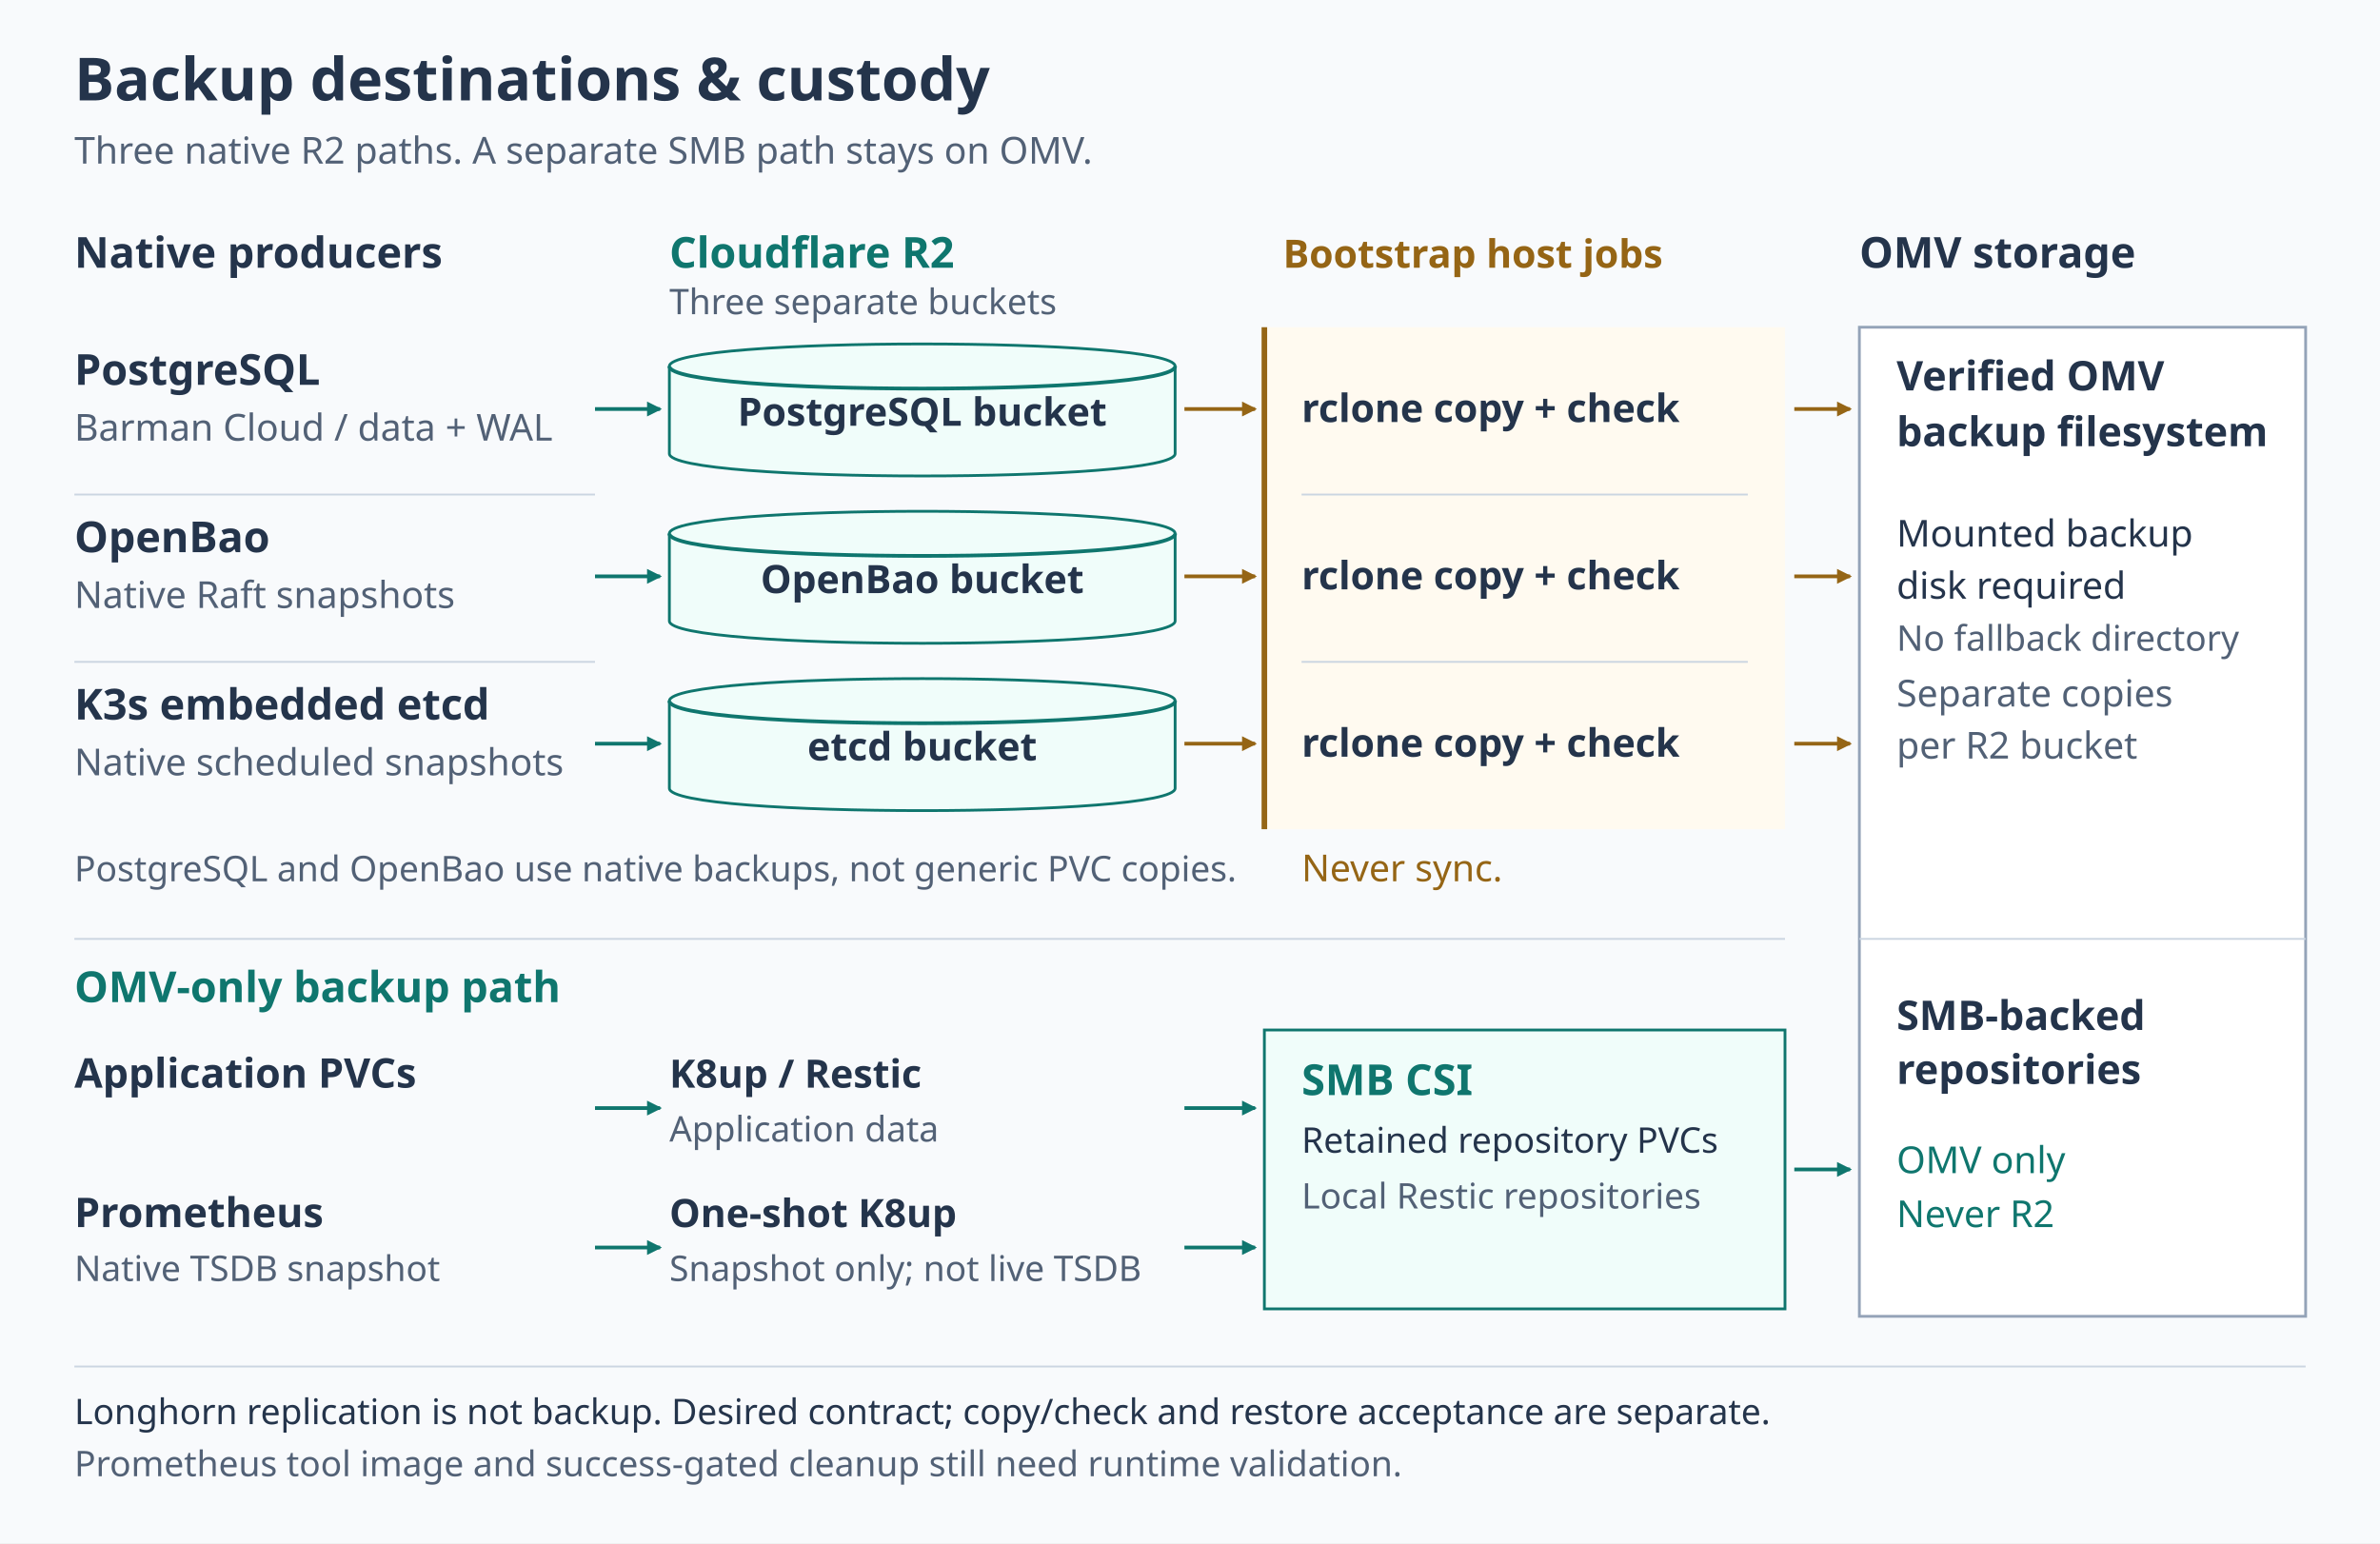
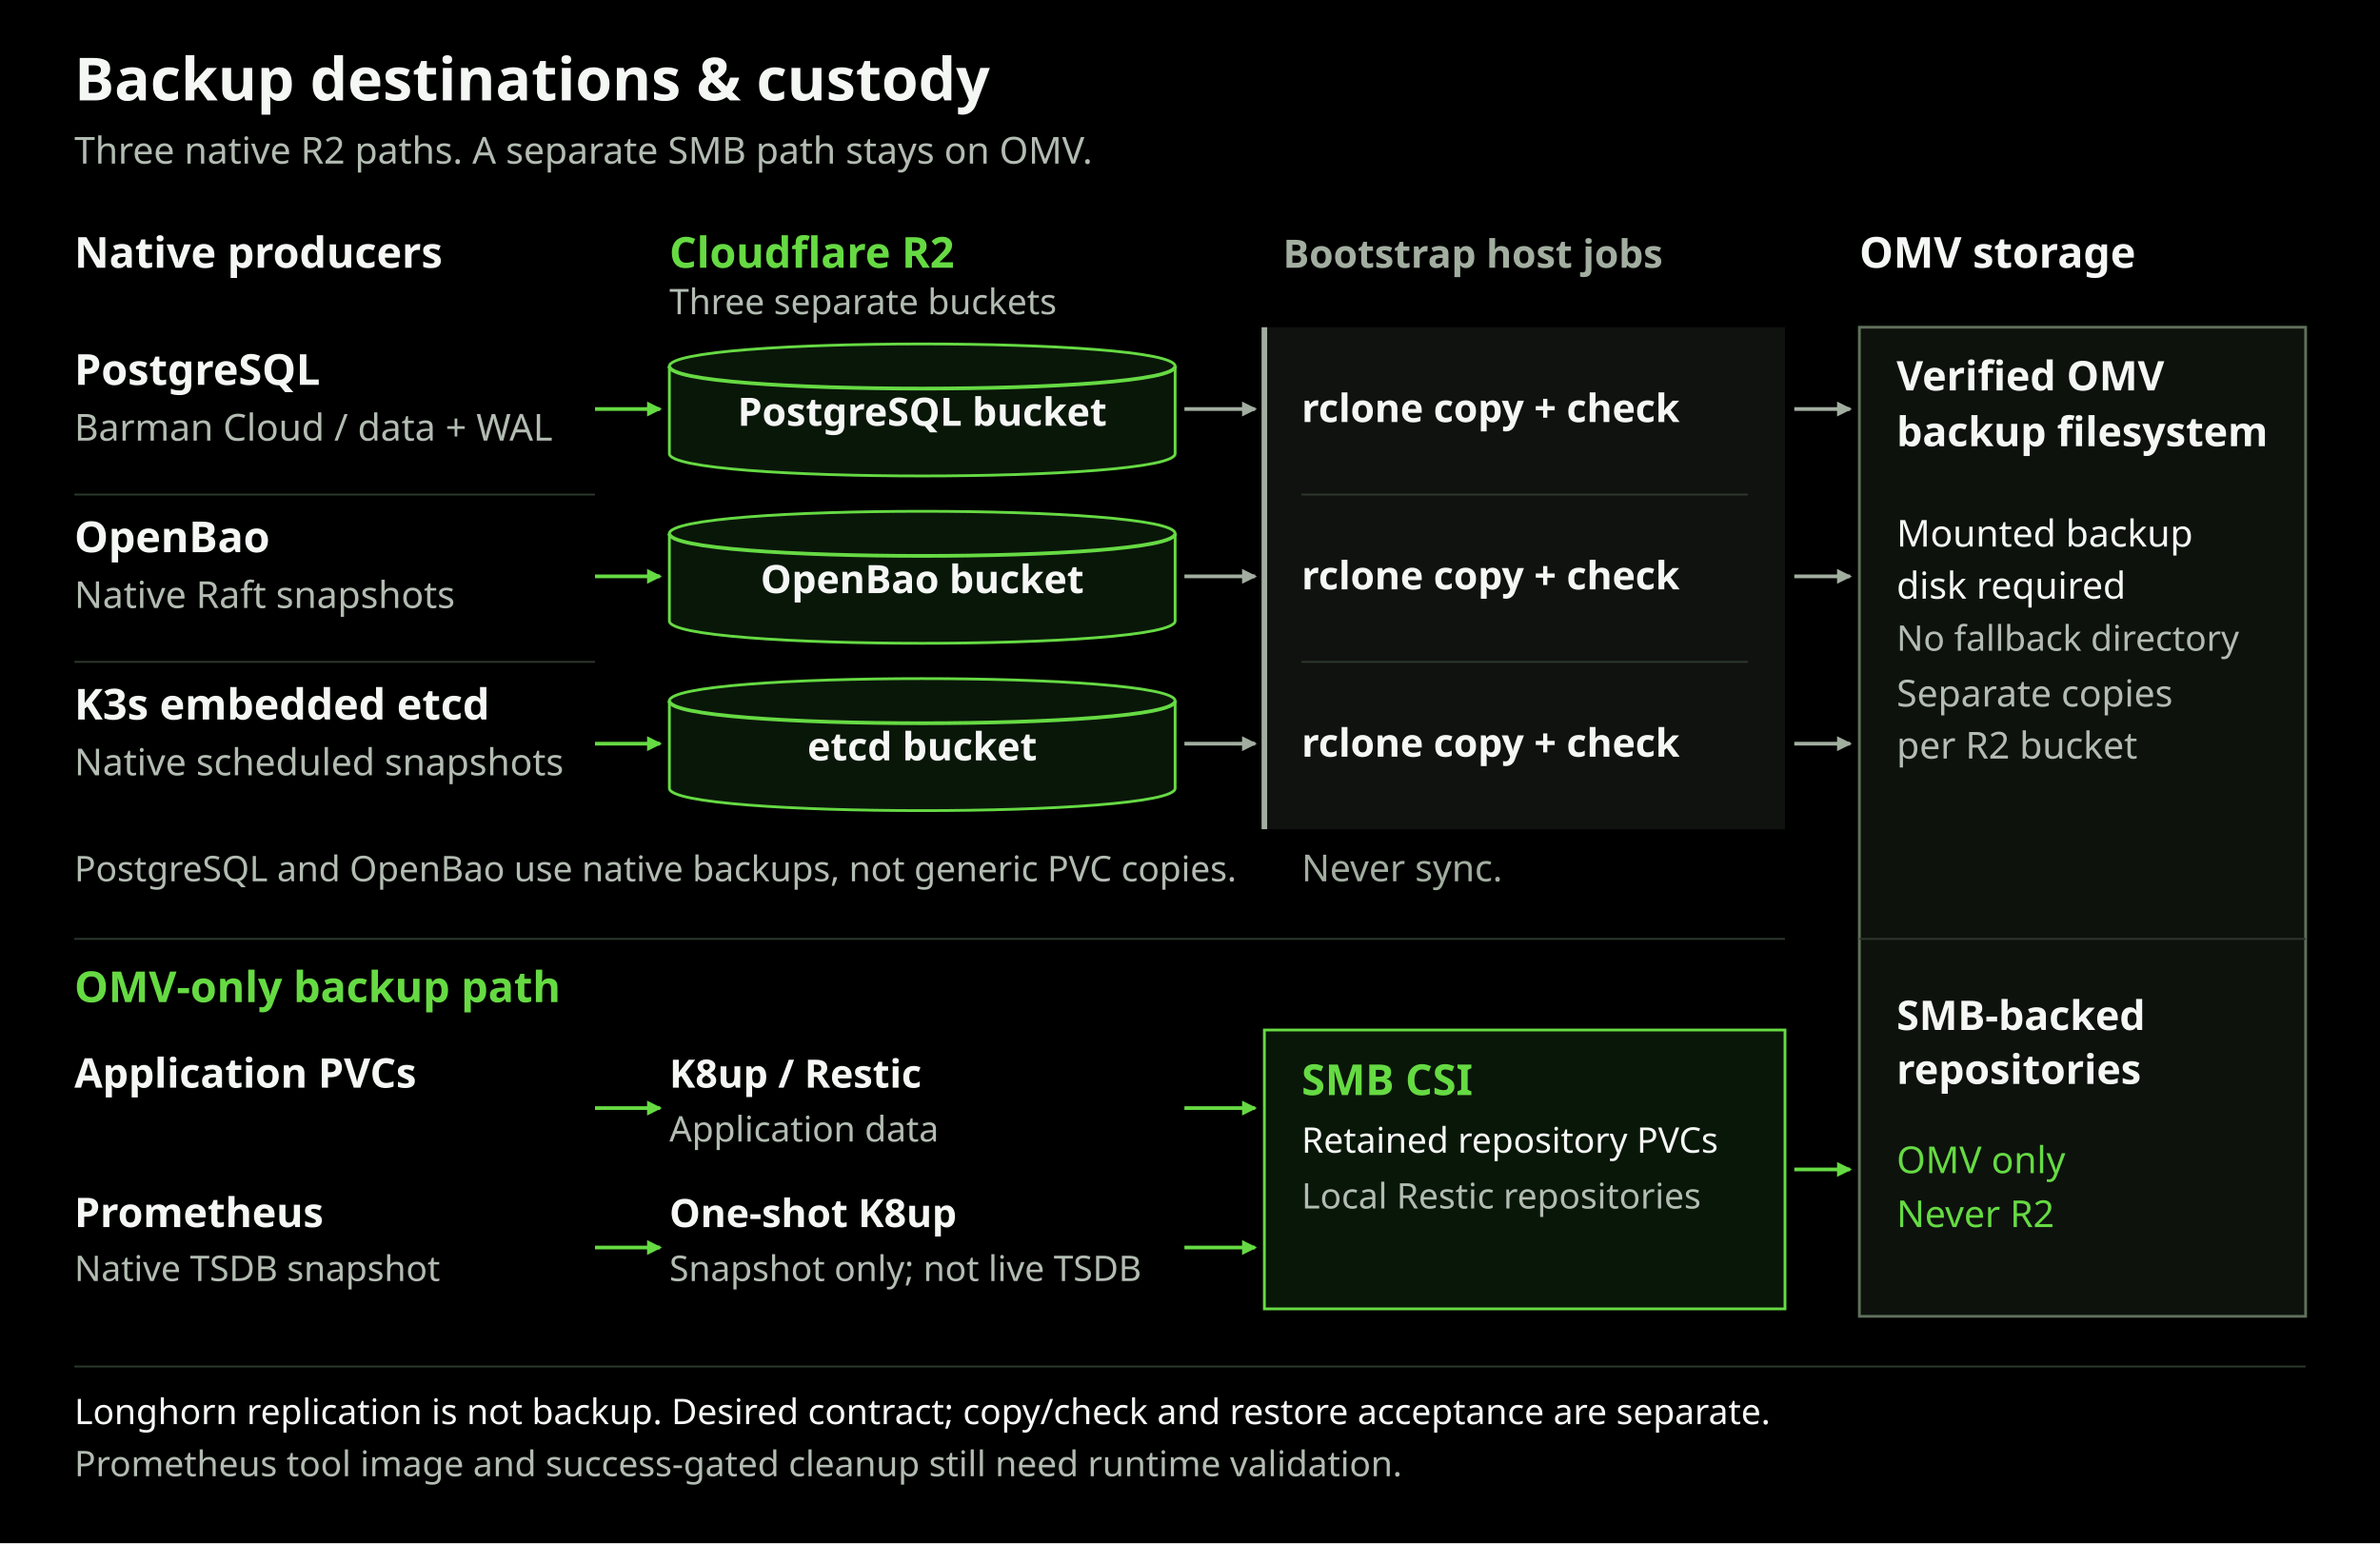
<svg xmlns="http://www.w3.org/2000/svg" width="1280" height="830" viewBox="0 0 1280 830" role="img" aria-labelledby="title description">
  <defs>
    <style>
-       text { font-family: "Avenir Next", "Segoe UI", sans-serif; fill: #24344b; }
+       text { font-family: "Avenir Next", "Segoe UI", sans-serif; fill: #f5f7f5; }
      .title { font-size: 32px; font-weight: 650; }
      .heading { font-size: 23px; font-weight: 650; }
      .primary { font-size: 21px; font-weight: 600; }
      .body { font-size: 20px; }
      .small { font-size: 19px; }
-       .muted { fill: #526176; }
-       .teal { fill: #0f766e; }
-       .amber { fill: #956515; }
-       .rule { stroke: #cbd5e1; stroke-width: 1; }
-       .export { fill: none; stroke: #0f766e; stroke-width: 2; }
-       .host-copy { fill: none; stroke: #956515; stroke-width: 2; }
-       .bucket { fill: #f0fdfa; stroke: #0f766e; stroke-width: 1.5; }
+       .muted { fill: #b3bcb2; }
+       .teal { fill: #66da43; }
+       .amber { fill: #a2aea0; }
+       .rule { stroke: #2d382c; stroke-width: 1; }
+       .export { fill: none; stroke: #66da43; stroke-width: 2; }
+       .host-copy { fill: none; stroke: #a2aea0; stroke-width: 2; }
+       .bucket { fill: #091709; stroke: #66da43; stroke-width: 1.5; }
    </style>
    <marker id="teal-arrow" viewBox="0 0 8 8" refX="7" refY="4" markerWidth="8" markerHeight="8" orient="auto" markerUnits="userSpaceOnUse">
-       <path d="M 0 0 L 8 4 L 0 8 Z" fill="#0f766e" />
+       <path d="M 0 0 L 8 4 L 0 8 Z" fill="#66da43" />
    </marker>
    <marker id="amber-arrow" viewBox="0 0 8 8" refX="7" refY="4" markerWidth="8" markerHeight="8" orient="auto" markerUnits="userSpaceOnUse">
-       <path d="M 0 0 L 8 4 L 0 8 Z" fill="#956515" />
+       <path d="M 0 0 L 8 4 L 0 8 Z" fill="#a2aea0" />
    </marker>
  </defs>
-   <rect width="1280" height="830" fill="#f8fafc" />
+   <rect width="1280" height="830" fill="#000000" />
  <text class="title" x="40" y="54">Backup destinations &amp; custody</text>
  <text class="body muted" x="40" y="88">Three native R2 paths. A separate SMB path stays on OMV.</text>
  <text class="heading" x="40" y="144">Native producers</text>
  <text class="heading teal" x="360" y="144">Cloudflare R2</text>
  <text class="small muted" x="360" y="169">Three separate buckets</text>
  <text class="primary amber" x="690" y="144">Bootstrap host jobs</text>
  <text class="heading" x="1000" y="144">OMV storage</text>
-   <rect x="680" y="176" width="280" height="270" fill="#fffaf0" />
-   <path d="M 680 176 V 446" stroke="#956515" stroke-width="3" />
+   <rect x="680" y="176" width="280" height="270" fill="#101210" />
+   <path d="M 680 176 V 446" stroke="#a2aea0" stroke-width="3" />
  <path d="M 40 266 H 320 M 40 356 H 320" class="rule" />
  <path d="M 700 266 H 940 M 700 356 H 940" class="rule" />
  <g aria-label="PostgreSQL native backup to a dedicated R2 bucket and host copy">
    <text class="heading" x="40" y="207">PostgreSQL</text>
    <text class="body muted" x="40" y="237">Barman Cloud / data + WAL</text>
    <path d="M 320 220 H 355" class="export" marker-end="url(#teal-arrow)" />
    <path class="bucket" d="M 360 197 C 360 181 632 181 632 197 V 244 C 632 260 360 260 360 244 Z" />
    <path d="M 360 197 C 360 213 632 213 632 197" class="export" stroke-width="1.5" />
    <text class="primary" x="496" y="229" text-anchor="middle">PostgreSQL bucket</text>
    <path d="M 637 220 H 675" class="host-copy" marker-end="url(#amber-arrow)" />
    <text class="primary" x="700" y="227">rclone copy + check</text>
    <path d="M 965 220 H 995" class="host-copy" marker-end="url(#amber-arrow)" />
  </g>
  <g aria-label="OpenBao native snapshot to a dedicated R2 bucket and host copy">
    <text class="heading" x="40" y="297">OpenBao</text>
    <text class="body muted" x="40" y="327">Native Raft snapshots</text>
    <path d="M 320 310 H 355" class="export" marker-end="url(#teal-arrow)" />
    <path class="bucket" d="M 360 287 C 360 271 632 271 632 287 V 334 C 632 350 360 350 360 334 Z" />
    <path d="M 360 287 C 360 303 632 303 632 287" class="export" stroke-width="1.5" />
    <text class="primary" x="496" y="319" text-anchor="middle">OpenBao bucket</text>
    <path d="M 637 310 H 675" class="host-copy" marker-end="url(#amber-arrow)" />
    <text class="primary" x="700" y="317">rclone copy + check</text>
    <path d="M 965 310 H 995" class="host-copy" marker-end="url(#amber-arrow)" />
  </g>
  <g aria-label="Native K3s etcd snapshot to a dedicated R2 bucket and host copy">
    <text class="heading" x="40" y="387">K3s embedded etcd</text>
    <text class="body muted" x="40" y="417">Native scheduled snapshots</text>
    <path d="M 320 400 H 355" class="export" marker-end="url(#teal-arrow)" />
    <path class="bucket" d="M 360 377 C 360 361 632 361 632 377 V 424 C 632 440 360 440 360 424 Z" />
    <path d="M 360 377 C 360 393 632 393 632 377" class="export" stroke-width="1.5" />
    <text class="primary" x="496" y="409" text-anchor="middle">etcd bucket</text>
    <path d="M 637 400 H 675" class="host-copy" marker-end="url(#amber-arrow)" />
    <text class="primary" x="700" y="407">rclone copy + check</text>
    <path d="M 965 400 H 995" class="host-copy" marker-end="url(#amber-arrow)" />
  </g>
  <text class="small muted" x="40" y="474">PostgreSQL and OpenBao use native backups, not generic PVC copies.</text>
  <text class="body amber" x="700" y="474">Never sync.</text>
  <g aria-label="Verified, mounted OMV backup filesystem">
-     <rect x="1000" y="176" width="240" height="532" fill="#ffffff" stroke="#94a3b8" stroke-width="1.5" />
+     <rect x="1000" y="176" width="240" height="532" fill="#0d120d" stroke="#5f705b" stroke-width="1.5" />
    <text x="1020" y="210" font-size="22" font-weight="650">Verified OMV</text>
    <text x="1020" y="240" font-size="22" font-weight="650">backup filesystem</text>
    <text class="body" x="1020" y="294">Mounted backup</text>
    <text class="body" x="1020" y="322">disk required</text>
    <text class="small muted" x="1020" y="350">No fallback directory</text>
    <text class="body muted" x="1020" y="380">Separate copies</text>
    <text class="body muted" x="1020" y="408">per R2 bucket</text>
    <path d="M 1000 505 H 1240" class="rule" />
    <text x="1020" y="554" font-size="22" font-weight="600">SMB-backed</text>
    <text x="1020" y="583" font-size="22" font-weight="600">repositories</text>
    <text class="body teal" x="1020" y="631">OMV only</text>
    <text class="body teal" x="1020" y="660">Never R2</text>
  </g>
  <path d="M 40 505 H 960" class="rule" />
  <text class="heading teal" x="40" y="539">OMV-only backup path</text>
  <g aria-label="Application PVCs backed up with K8up and Restic to SMB">
    <text x="40" y="585" font-size="22" font-weight="600">Application PVCs</text>
    <path d="M 320 596 H 355" class="export" marker-end="url(#teal-arrow)" />
    <text class="primary" x="360" y="585">K8up / Restic</text>
    <text class="small muted" x="360" y="614">Application data</text>
    <path d="M 637 596 H 675" class="export" marker-end="url(#teal-arrow)" />
  </g>
  <g aria-label="Prometheus native snapshot first, then one-shot K8up, never the live TSDB">
    <text x="40" y="660" font-size="22" font-weight="600">Prometheus</text>
    <text class="small muted" x="40" y="689">Native TSDB snapshot</text>
    <path d="M 320 671 H 355" class="export" marker-end="url(#teal-arrow)" />
    <text class="primary" x="360" y="660">One-shot K8up</text>
    <text class="small muted" x="360" y="689">Snapshot only; not live TSDB</text>
    <path d="M 637 671 H 675" class="export" marker-end="url(#teal-arrow)" />
  </g>
  <g aria-label="Retained SMB CSI repository PVCs, local Restic repositories">
-     <rect x="680" y="554" width="280" height="150" fill="#f0fdfa" stroke="#0f766e" stroke-width="1.5" />
+     <rect x="680" y="554" width="280" height="150" fill="#091709" stroke="#66da43" stroke-width="1.5" />
    <text class="heading teal" x="700" y="589">SMB CSI</text>
    <text class="small" x="700" y="620">Retained repository PVCs</text>
    <text class="small muted" x="700" y="650">Local Restic repositories</text>
    <path d="M 965 629 H 995" class="export" marker-end="url(#teal-arrow)" />
  </g>
  <path d="M 40 735 H 1240" class="rule" />
  <text class="small" x="40" y="766">Longhorn replication is not backup. Desired contract; copy/check and restore acceptance are separate.</text>
  <text class="small muted" x="40" y="794">Prometheus tool image and success-gated cleanup still need runtime validation.</text>
</svg>
